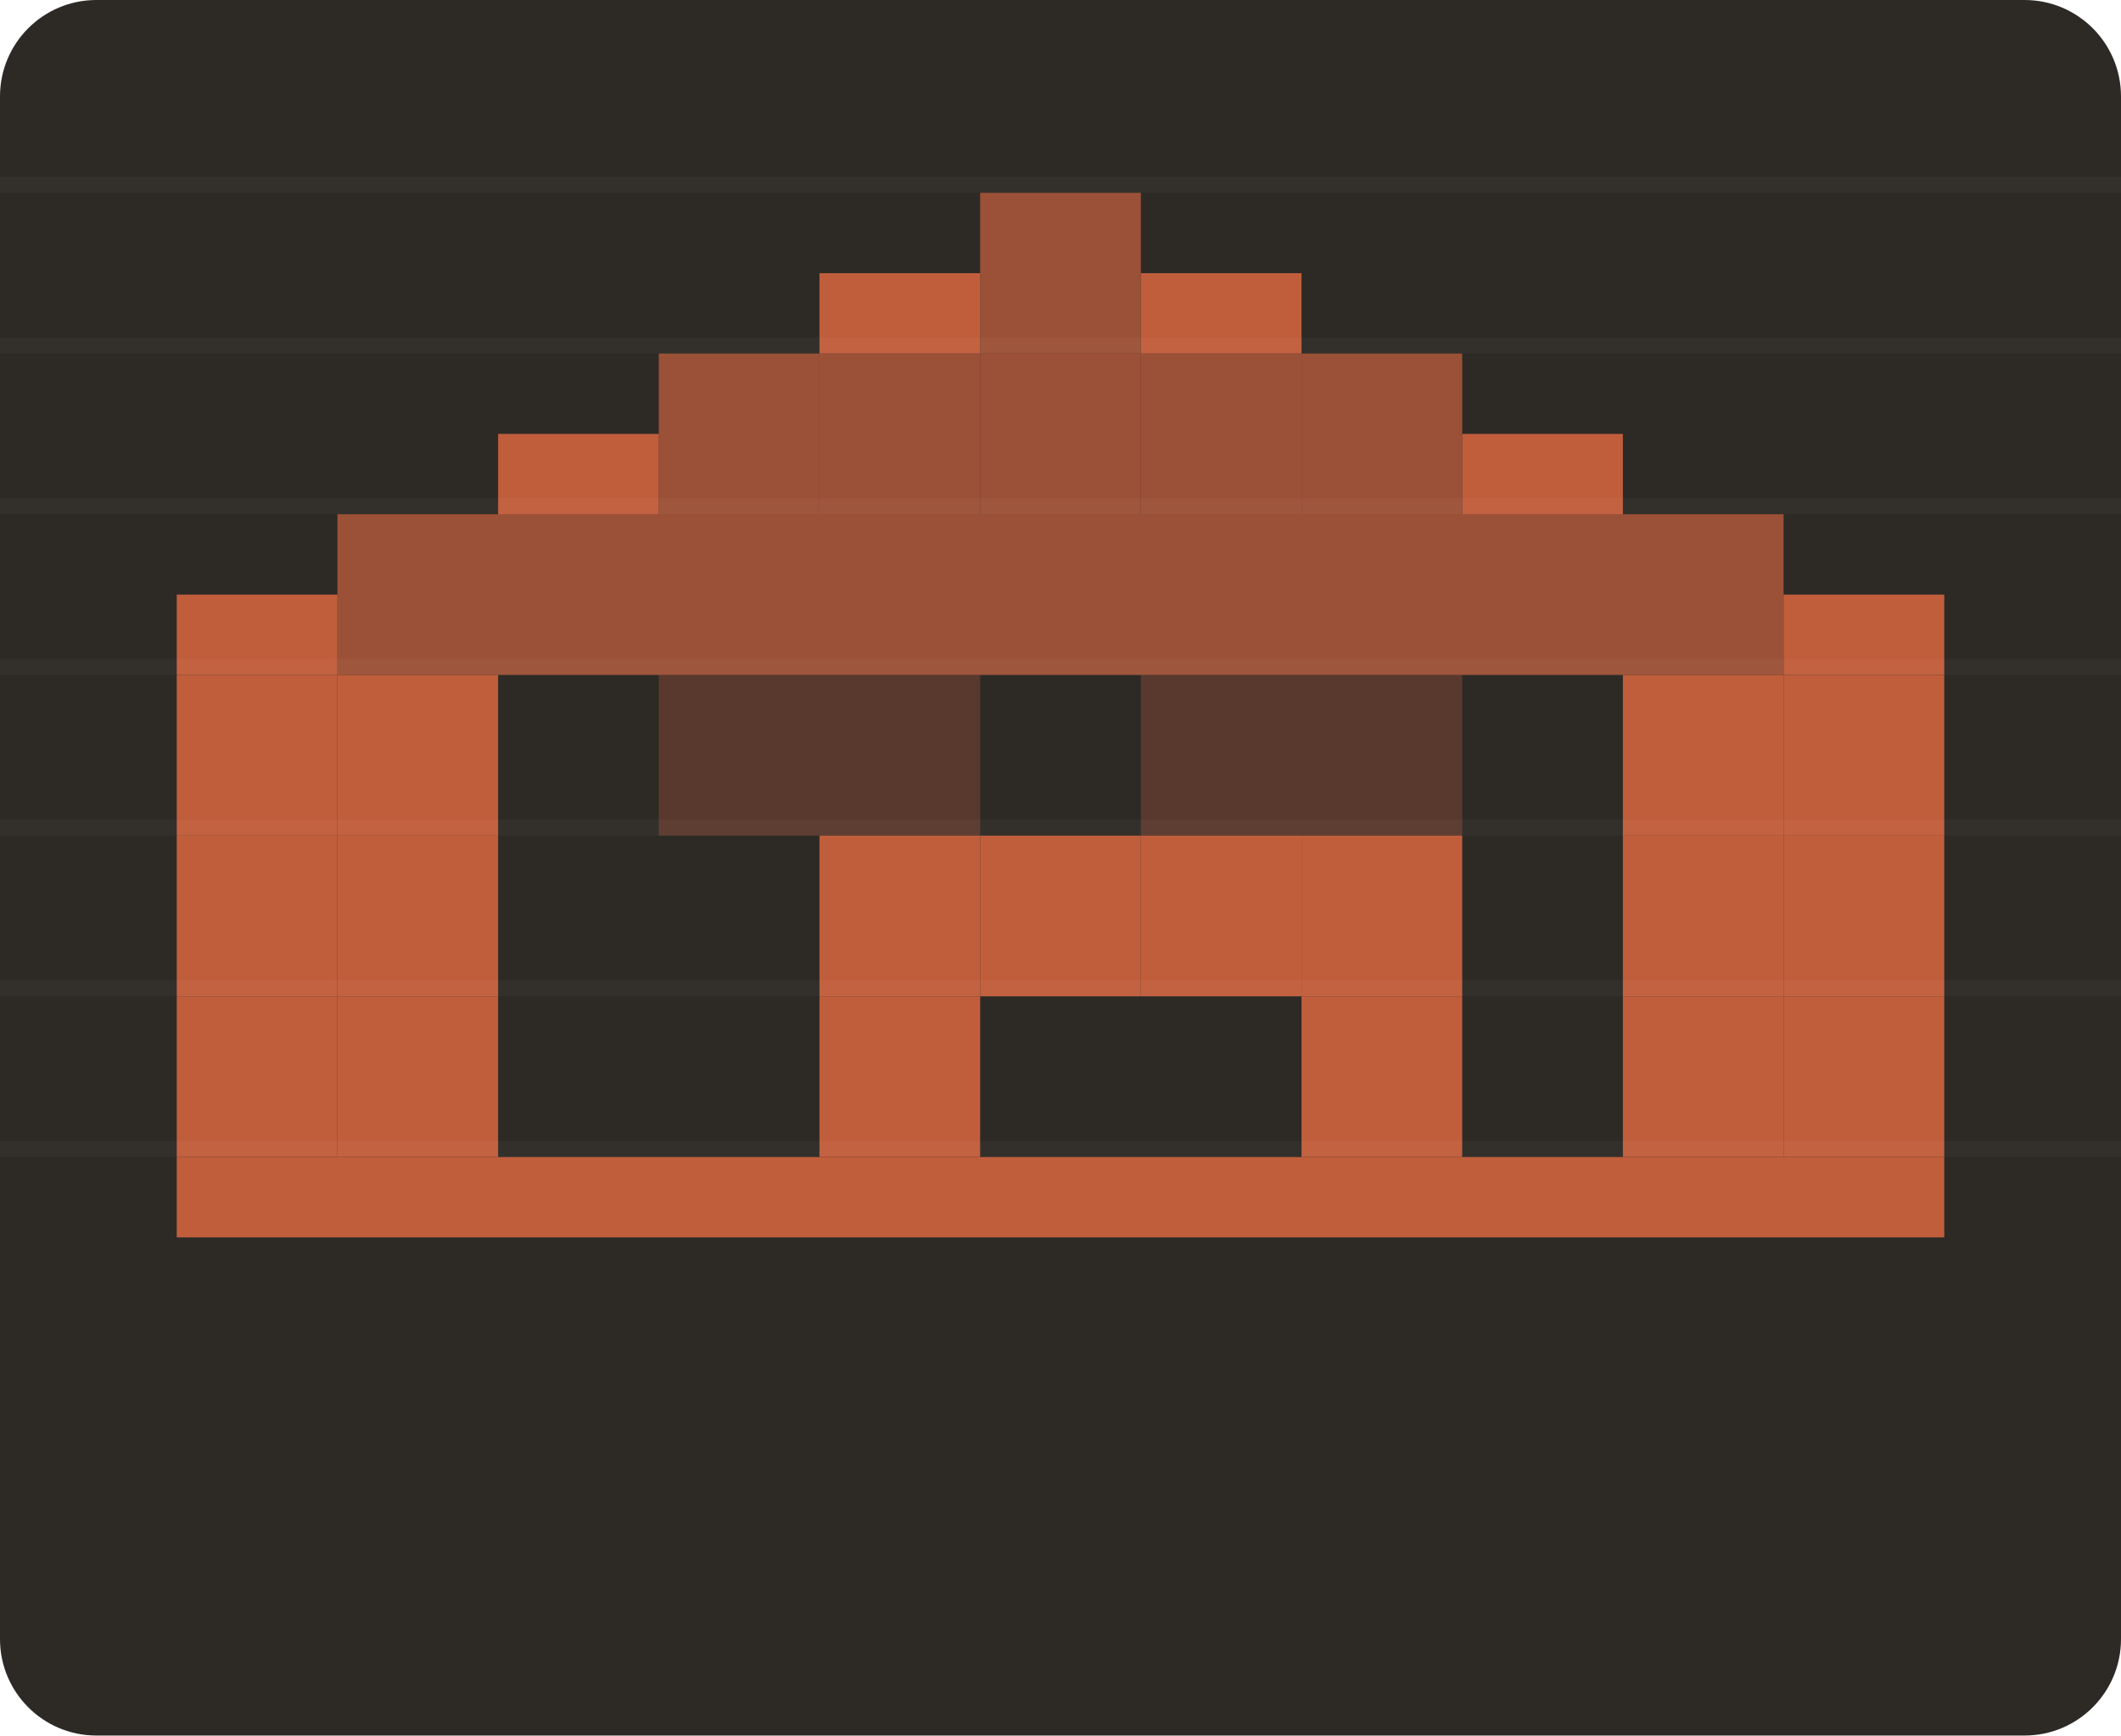
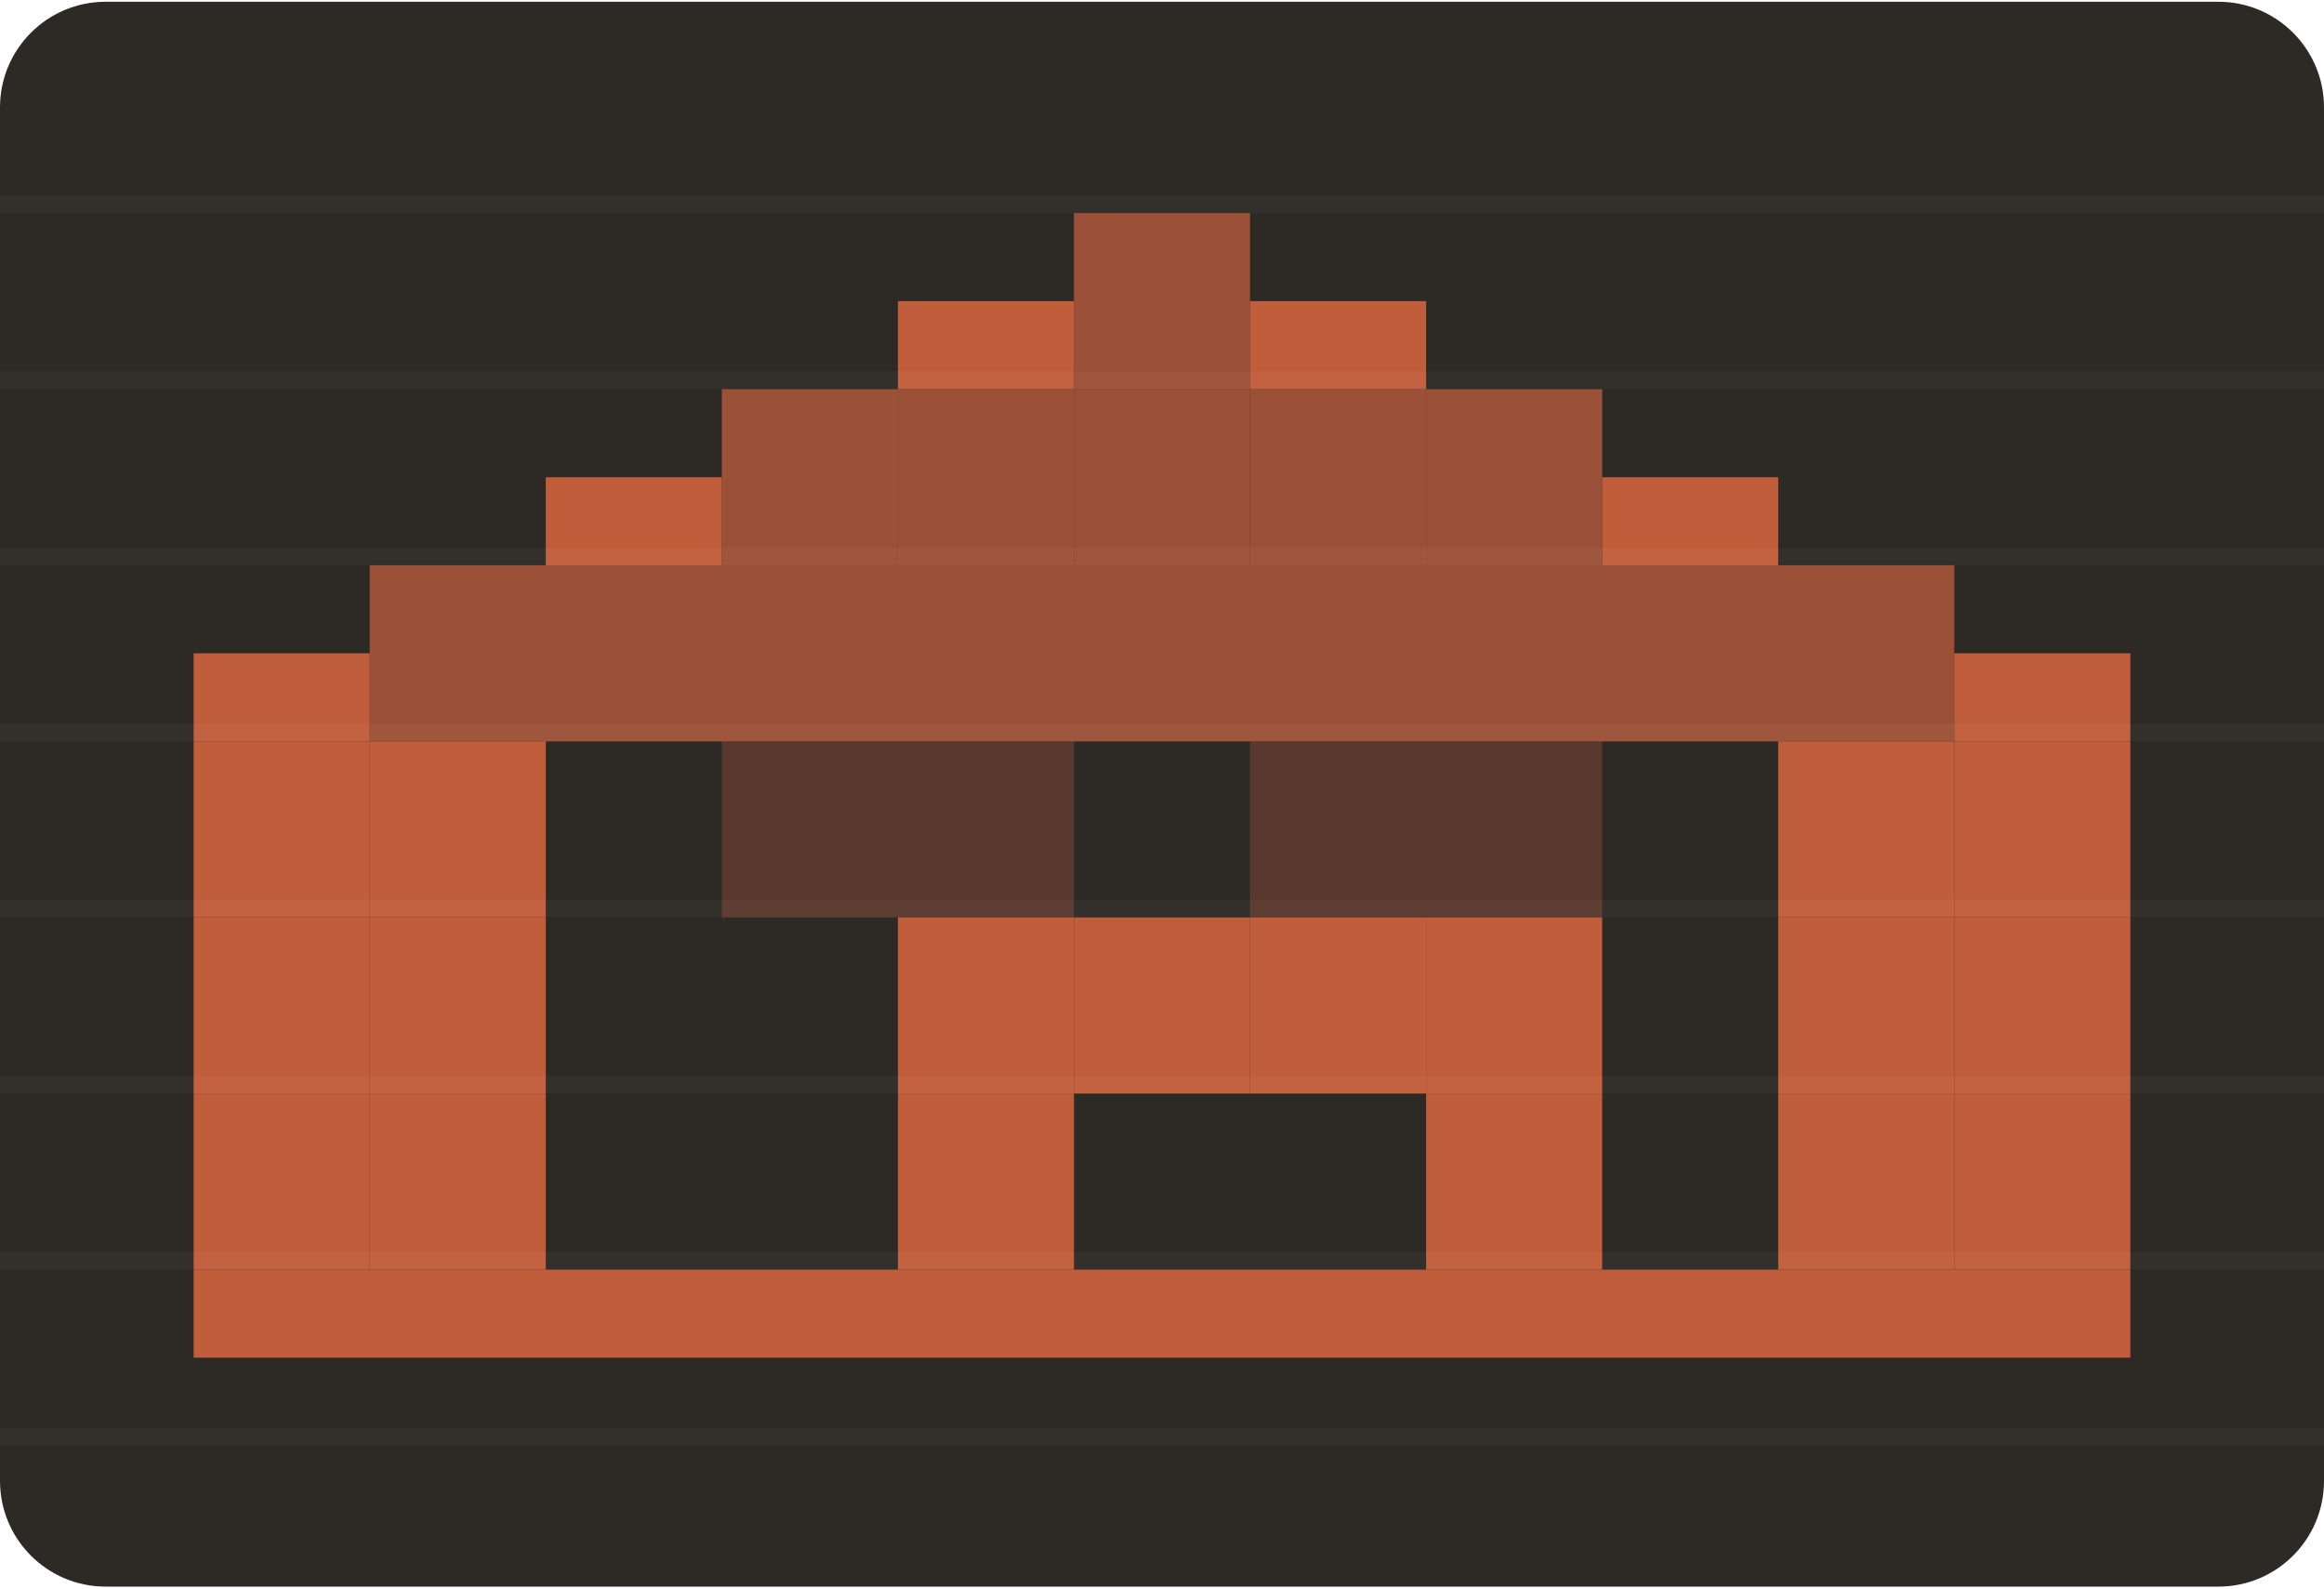
- <svg xmlns="http://www.w3.org/2000/svg" viewBox="0 0 132 108" width="264" height="216">
-   <rect x="0" y="0" width="132" height="108" rx="6" fill="#2d2a26" />
+ <svg xmlns="http://www.w3.org/2000/svg" viewBox="0 0 132 90" width="180" height="123">
+   <rect x="0" y="0" width="132" height="90" rx="6" fill="#2d2a26" />
  <rect x="51" y="17" width="10" height="5" fill="#c05e3c" />
  <rect x="61" y="12" width="10" height="10" fill="#c05e3c" opacity="0.75" />
  <rect x="71" y="17" width="10" height="5" fill="#c05e3c" />
  <rect x="31" y="27" width="10" height="5" fill="#c05e3c" />
  <rect x="41" y="22" width="10" height="10" fill="#c05e3c" opacity="0.75" />
  <rect x="51" y="22" width="10" height="10" fill="#c05e3c" opacity="0.75" />
  <rect x="61" y="22" width="10" height="10" fill="#c05e3c" opacity="0.75" />
  <rect x="71" y="22" width="10" height="10" fill="#c05e3c" opacity="0.75" />
  <rect x="81" y="22" width="10" height="10" fill="#c05e3c" opacity="0.75" />
  <rect x="91" y="27" width="10" height="5" fill="#c05e3c" />
  <rect x="11" y="37" width="10" height="5" fill="#c05e3c" />
  <rect x="21" y="32" width="90" height="10" fill="#c05e3c" opacity="0.75" />
  <rect x="111" y="37" width="10" height="5" fill="#c05e3c" />
  <rect x="11" y="42" width="10" height="10" fill="#c05e3c" />
  <rect x="21" y="42" width="10" height="10" fill="#c05e3c" />
  <rect x="41" y="42" width="10" height="10" fill="#c05e3c" opacity="0.3" />
  <rect x="51" y="42" width="10" height="10" fill="#c05e3c" opacity="0.3" />
  <rect x="71" y="42" width="10" height="10" fill="#c05e3c" opacity="0.3" />
  <rect x="81" y="42" width="10" height="10" fill="#c05e3c" opacity="0.3" />
  <rect x="101" y="42" width="10" height="10" fill="#c05e3c" />
  <rect x="111" y="42" width="10" height="10" fill="#c05e3c" />
  <rect x="11" y="52" width="10" height="10" fill="#c05e3c" />
  <rect x="21" y="52" width="10" height="10" fill="#c05e3c" />
  <rect x="51" y="52" width="10" height="10" fill="#c05e3c" />
  <rect x="61" y="52" width="10" height="10" fill="#c05e3c" />
  <rect x="71" y="52" width="10" height="10" fill="#c05e3c" />
  <rect x="81" y="52" width="10" height="10" fill="#c05e3c" />
  <rect x="101" y="52" width="10" height="10" fill="#c05e3c" />
  <rect x="111" y="52" width="10" height="10" fill="#c05e3c" />
  <rect x="11" y="62" width="10" height="10" fill="#c05e3c" />
  <rect x="21" y="62" width="10" height="10" fill="#c05e3c" />
  <rect x="51" y="62" width="10" height="10" fill="#c05e3c" />
  <rect x="81" y="62" width="10" height="10" fill="#c05e3c" />
  <rect x="101" y="62" width="10" height="10" fill="#c05e3c" />
  <rect x="111" y="62" width="10" height="10" fill="#c05e3c" />
  <rect x="11" y="72" width="110" height="5" fill="#c05e3c" />
  <rect x="0" y="11" width="132" height="1" fill="#faf6f1" opacity="0.03" />
  <rect x="0" y="21" width="132" height="1" fill="#faf6f1" opacity="0.03" />
  <rect x="0" y="31" width="132" height="1" fill="#faf6f1" opacity="0.03" />
  <rect x="0" y="41" width="132" height="1" fill="#faf6f1" opacity="0.03" />
  <rect x="0" y="51" width="132" height="1" fill="#faf6f1" opacity="0.03" />
  <rect x="0" y="61" width="132" height="1" fill="#faf6f1" opacity="0.03" />
  <rect x="0" y="71" width="132" height="1" fill="#faf6f1" opacity="0.03" />
+   <rect x="0" y="81" width="132" height="1" fill="#faf6f1" opacity="0.03" />
</svg>
